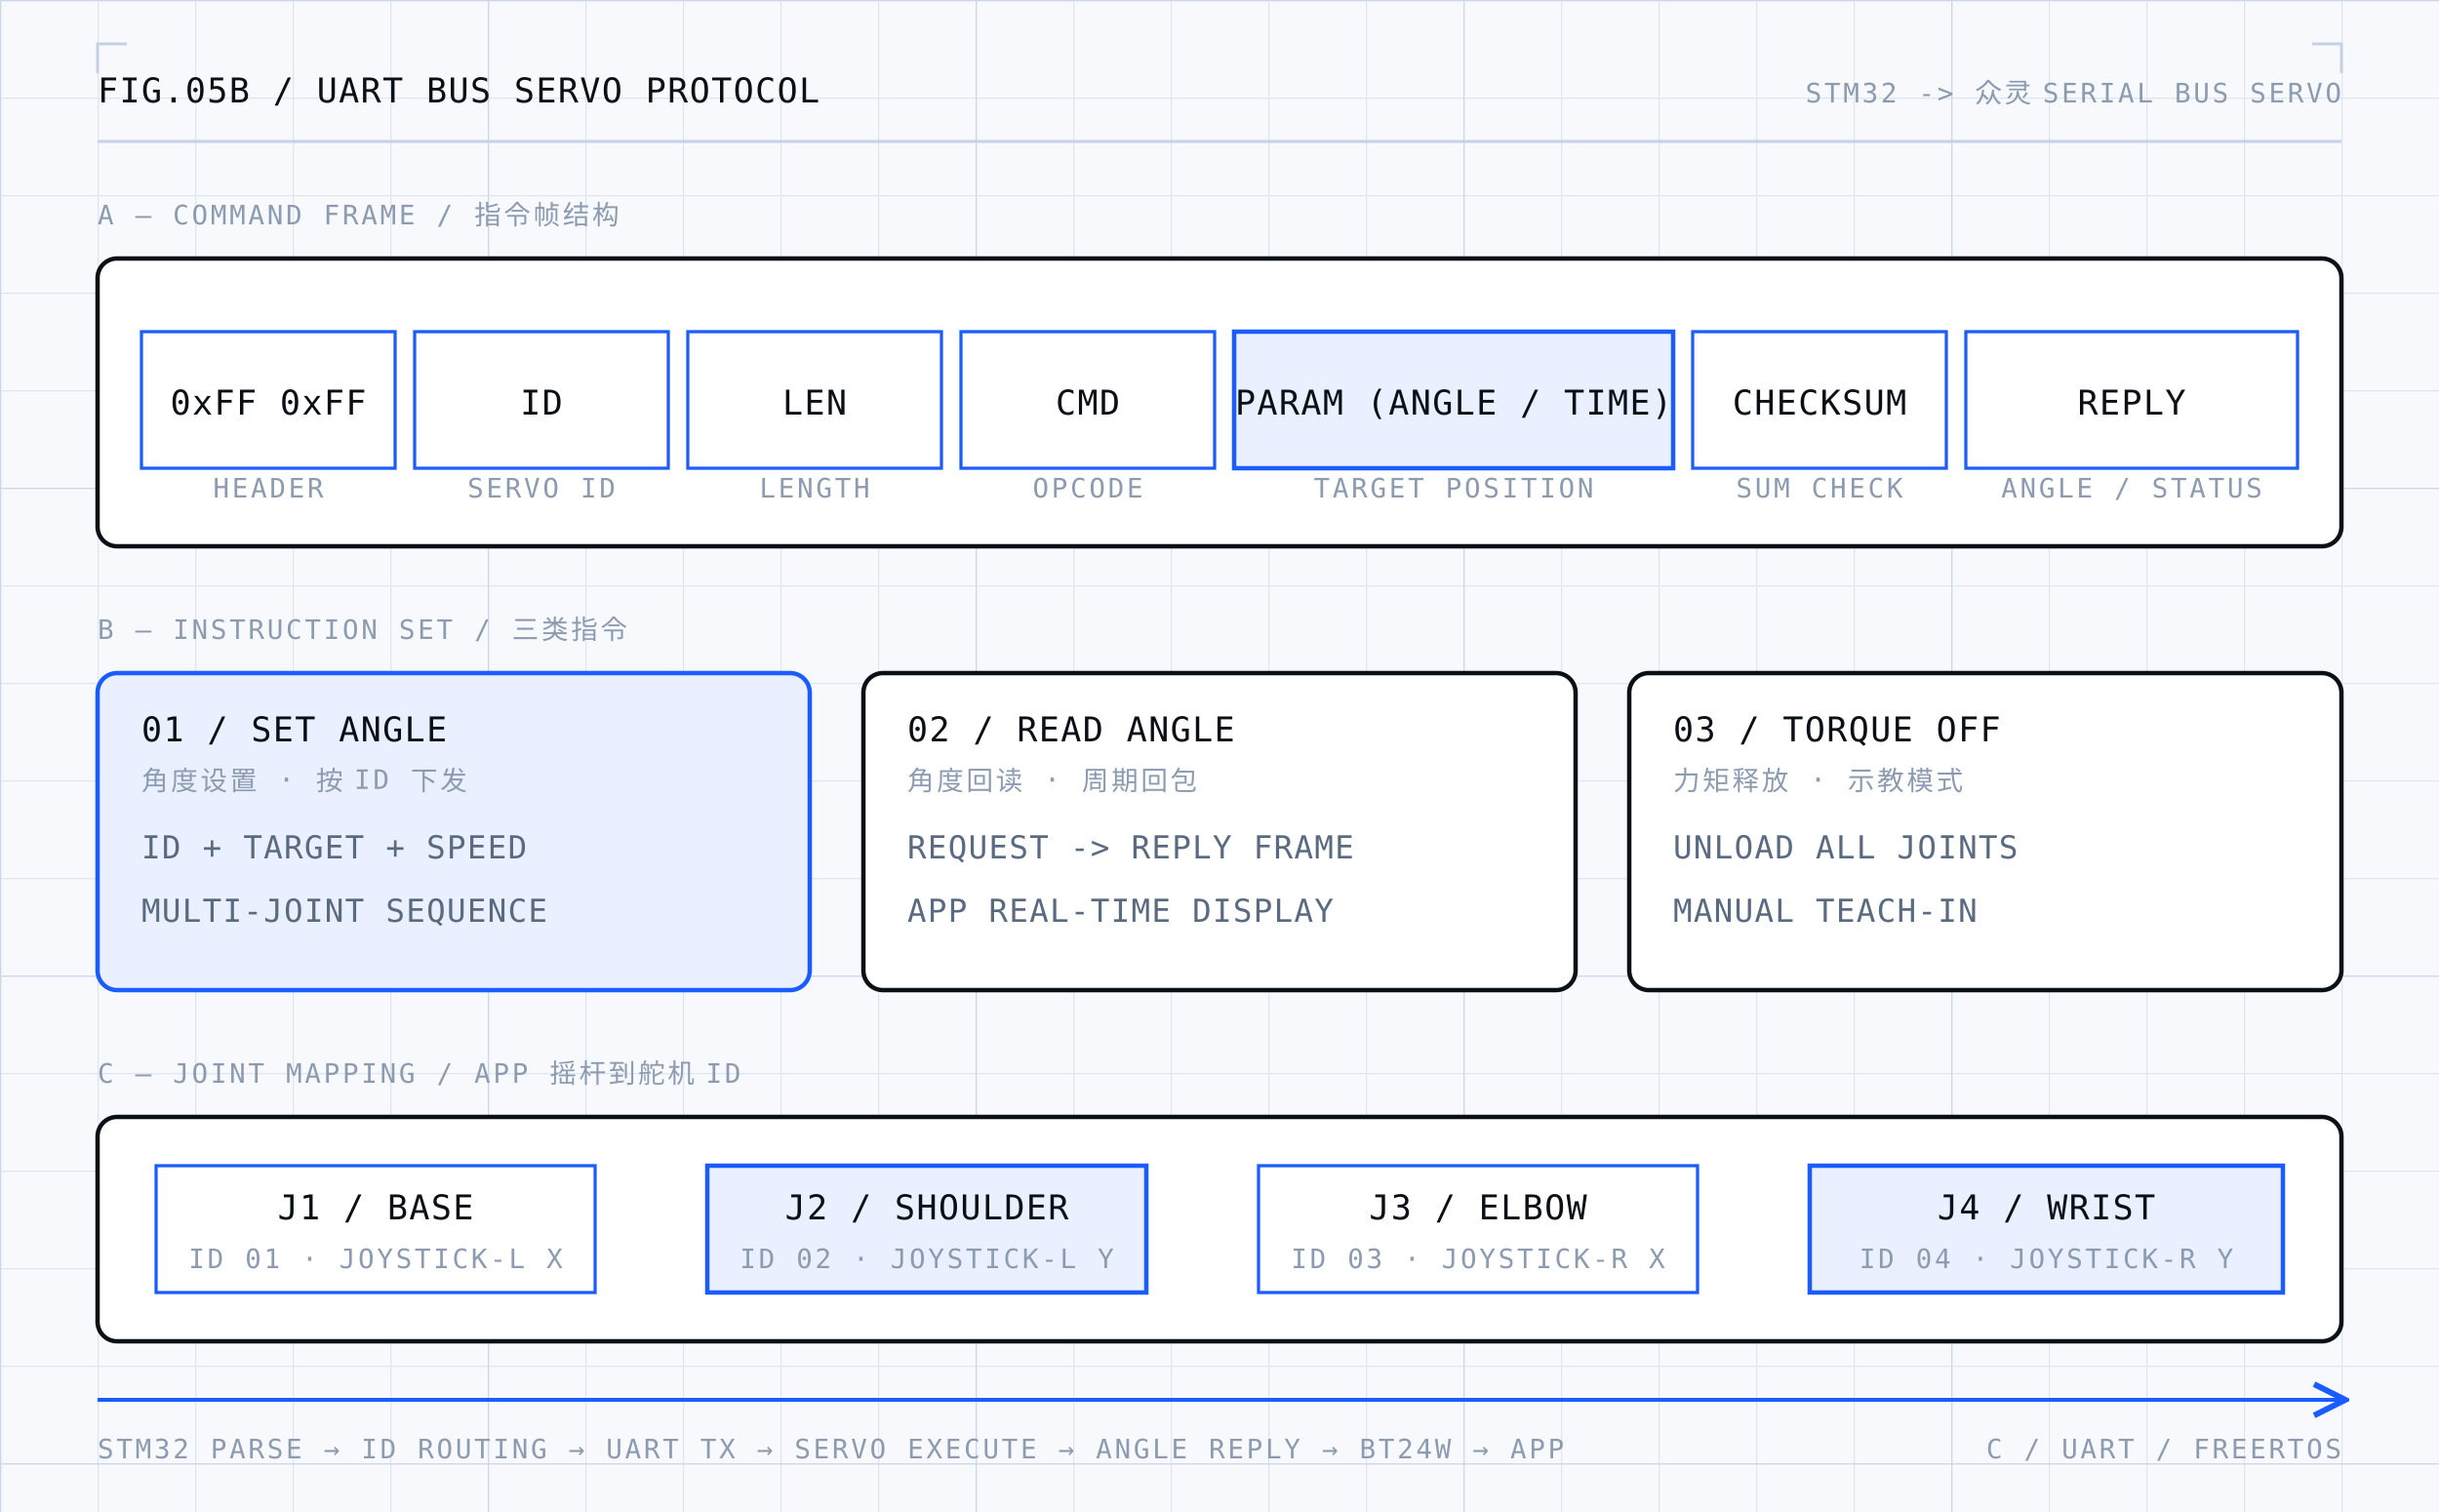
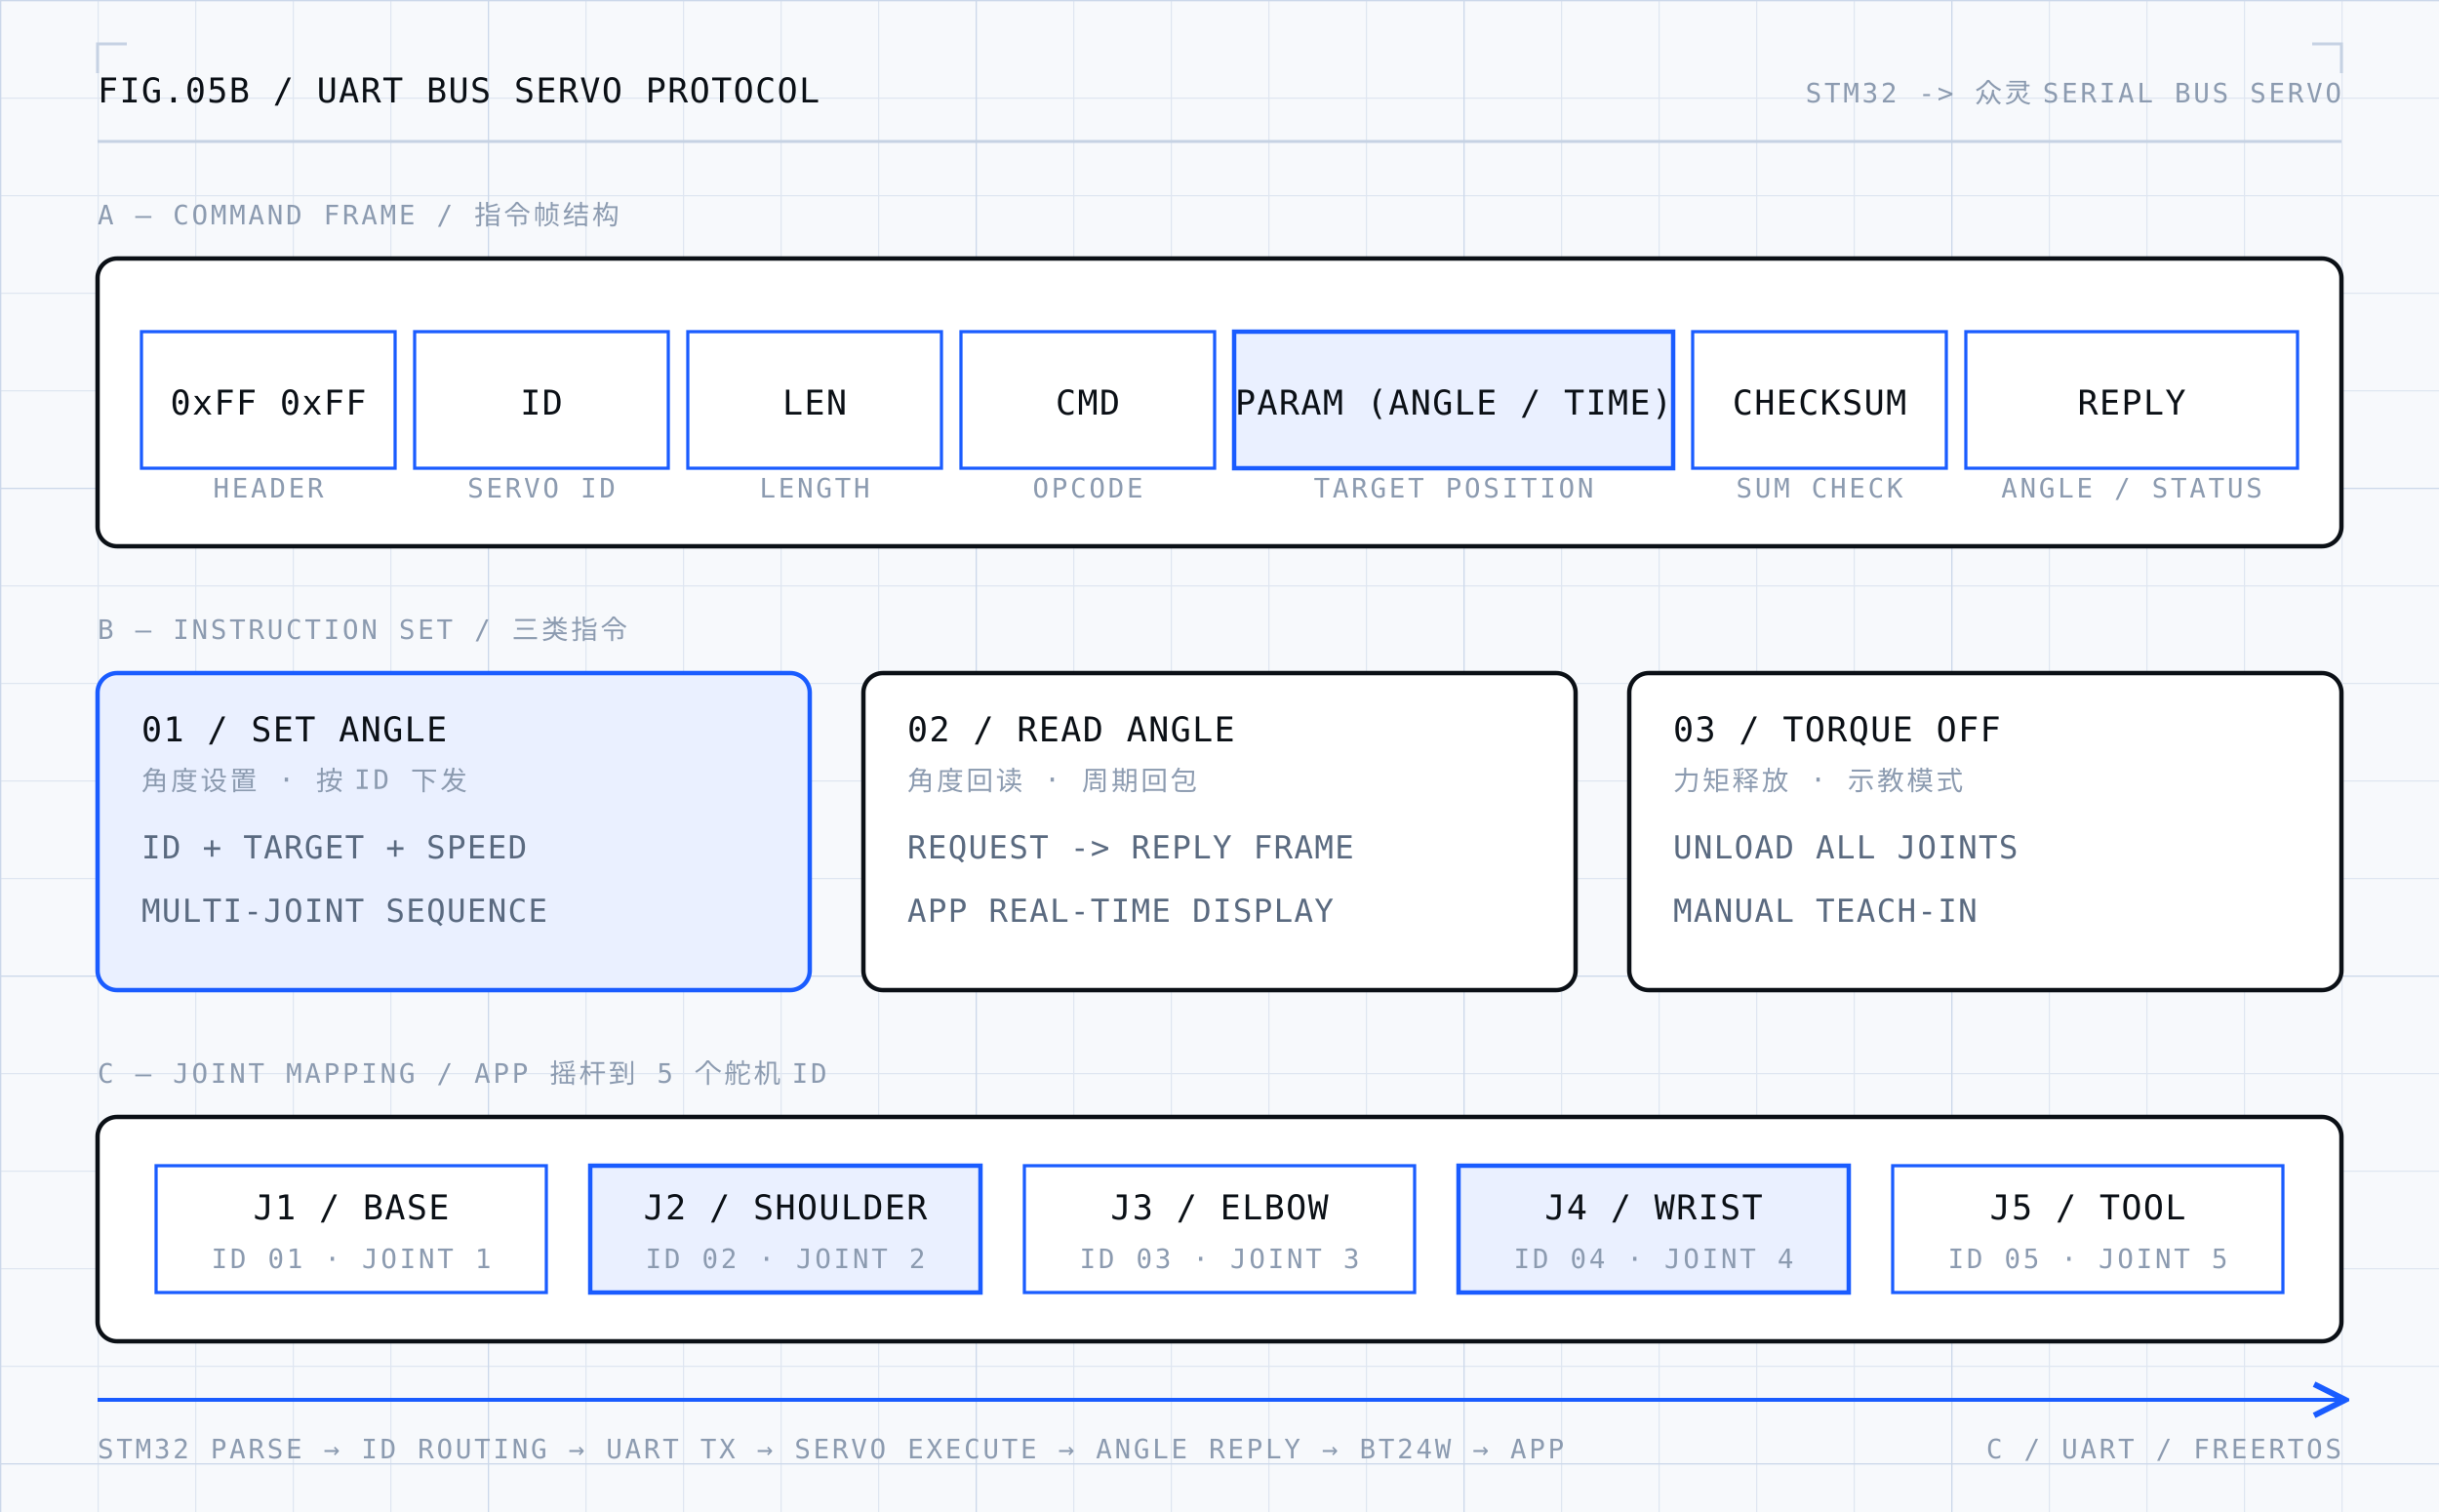
<svg xmlns="http://www.w3.org/2000/svg" viewBox="0 0 1000 620" width="1000" height="620" role="img" aria-label="众灵串口总线舵机 UART 协议帧格式、指令集与关节映射示意图">
  <defs>
    <pattern id="sg1" width="40" height="40" patternUnits="userSpaceOnUse">
      <path d="M40 0H0V40" fill="none" stroke="#dfe6f1" stroke-width="1" />
    </pattern>
    <pattern id="sg2" width="200" height="200" patternUnits="userSpaceOnUse">
      <path d="M200 0H0V200" fill="none" stroke="#ccd8ea" stroke-width="1" />
    </pattern>
    <marker id="sar" markerWidth="10" markerHeight="10" refX="8" refY="5" orient="auto">
      <path d="M1 1L9 5L1 9" fill="none" stroke="#1a5cff" stroke-width="1.5" />
    </marker>
    <style>
      .lbl{font-family:Consolas,Menlo,monospace;font-size:13px;fill:#5a6a80;letter-spacing:.04em}
      .key{font-family:Consolas,Menlo,monospace;font-size:14px;fill:#0b1016;letter-spacing:.04em}
      .tiny{font-family:Consolas,Menlo,monospace;font-size:11px;fill:#8c9bb0;letter-spacing:.1em}
      .ln{fill:none;stroke:#c6d2e3;stroke-width:1.2}
      .acc{fill:none;stroke:#1a5cff;stroke-width:1.6}
      .node{fill:#fff;stroke:#0b1016;stroke-width:1.8}
      .node-hi{fill:#eaf0ff;stroke:#1a5cff;stroke-width:1.8}
      .cell{fill:#fff;stroke:#1a5cff;stroke-width:1.3}
    </style>
  </defs>
  <rect width="1000" height="620" fill="#f7f9fc" />
  <rect width="1000" height="620" fill="url(#sg1)" />
  <rect width="1000" height="620" fill="url(#sg2)" />
  <text class="key" x="40" y="42">FIG.05B / UART BUS SERVO PROTOCOL</text>
  <text class="tiny" x="960" y="42" text-anchor="end">STM32 -&gt; 众灵 SERIAL BUS SERVO</text>
  <line class="ln" x1="40" y1="58" x2="960" y2="58" />
  <g class="ln" stroke="#1a5cff">
    <path d="M40 30v-12h12" />
    <path d="M960 30v-12h-12" />
  </g>
  <text class="tiny" x="40" y="92">A — COMMAND FRAME / 指令帧结构</text>
  <g>
    <rect x="40" y="106" width="920" height="118" rx="8" class="node" />
    <g class="cell">
      <rect x="58" y="136" width="104" height="56" />
      <rect x="170" y="136" width="104" height="56" />
      <rect x="282" y="136" width="104" height="56" />
      <rect x="394" y="136" width="104" height="56" />
      <rect x="506" y="136" width="180" height="56" class="node-hi" />
      <rect x="694" y="136" width="104" height="56" />
      <rect x="806" y="136" width="136" height="56" />
    </g>
    <g class="key" text-anchor="middle">
      <text x="110" y="170">0xFF 0xFF</text>
      <text x="222" y="170">ID</text>
      <text x="334" y="170">LEN</text>
      <text x="446" y="170">CMD</text>
      <text x="596" y="170">PARAM (ANGLE / TIME)</text>
      <text x="746" y="170">CHECKSUM</text>
      <text x="874" y="170">REPLY</text>
    </g>
    <g class="tiny" text-anchor="middle">
      <text x="110" y="204">HEADER</text>
      <text x="222" y="204">SERVO ID</text>
      <text x="334" y="204">LENGTH</text>
      <text x="446" y="204">OPCODE</text>
      <text x="596" y="204">TARGET POSITION</text>
      <text x="746" y="204">SUM CHECK</text>
      <text x="874" y="204">ANGLE / STATUS</text>
    </g>
  </g>
  <text class="tiny" x="40" y="262">B — INSTRUCTION SET / 三类指令</text>
  <g>
    <rect x="40" y="276" width="292" height="130" rx="8" class="node-hi" />
    <text class="key" x="58" y="304">01 / SET ANGLE</text>
    <text class="tiny" x="58" y="324">角度设置 · 按 ID 下发</text>
    <text class="lbl" x="58" y="352">ID + TARGET + SPEED</text>
    <text class="lbl" x="58" y="378">MULTI-JOINT SEQUENCE</text>
  </g>
  <g>
    <rect x="354" y="276" width="292" height="130" rx="8" class="node" />
    <text class="key" x="372" y="304">02 / READ ANGLE</text>
    <text class="tiny" x="372" y="324">角度回读 · 周期回包</text>
    <text class="lbl" x="372" y="352">REQUEST -&gt; REPLY FRAME</text>
    <text class="lbl" x="372" y="378">APP REAL-TIME DISPLAY</text>
  </g>
  <g>
    <rect x="668" y="276" width="292" height="130" rx="8" class="node" />
    <text class="key" x="686" y="304">03 / TORQUE OFF</text>
    <text class="tiny" x="686" y="324">力矩释放 · 示教模式</text>
    <text class="lbl" x="686" y="352">UNLOAD ALL JOINTS</text>
    <text class="lbl" x="686" y="378">MANUAL TEACH-IN</text>
  </g>
-   <text class="tiny" x="40" y="444">C — JOINT MAPPING / APP 摇杆到舵机 ID</text>
+   <text class="tiny" x="40" y="444">C — JOINT MAPPING / APP 摇杆到 5 个舵机 ID</text>
  <g>
    <rect x="40" y="458" width="920" height="92" rx="8" class="node" />
    <g class="cell">
-       <rect x="64" y="478" width="180" height="52" />
-       <rect x="290" y="478" width="180" height="52" class="node-hi" />
-       <rect x="516" y="478" width="180" height="52" />
-       <rect x="742" y="478" width="194" height="52" class="node-hi" />
+       <rect x="64" y="478" width="160" height="52" />
+       <rect x="242" y="478" width="160" height="52" class="node-hi" />
+       <rect x="420" y="478" width="160" height="52" />
+       <rect x="598" y="478" width="160" height="52" class="node-hi" />
+       <rect x="776" y="478" width="160" height="52" />
    </g>
    <g class="key" text-anchor="middle">
-       <text x="154" y="500">J1 / BASE</text>
-       <text x="380" y="500">J2 / SHOULDER</text>
-       <text x="606" y="500">J3 / ELBOW</text>
-       <text x="839" y="500">J4 / WRIST</text>
+       <text x="144" y="500">J1 / BASE</text>
+       <text x="322" y="500">J2 / SHOULDER</text>
+       <text x="500" y="500">J3 / ELBOW</text>
+       <text x="678" y="500">J4 / WRIST</text>
+       <text x="856" y="500">J5 / TOOL</text>
    </g>
    <g class="tiny" text-anchor="middle">
-       <text x="154" y="520">ID 01 · JOYSTICK-L X</text>
-       <text x="380" y="520">ID 02 · JOYSTICK-L Y</text>
-       <text x="606" y="520">ID 03 · JOYSTICK-R X</text>
-       <text x="839" y="520">ID 04 · JOYSTICK-R Y</text>
+       <text x="144" y="520">ID 01 · JOINT 1</text>
+       <text x="322" y="520">ID 02 · JOINT 2</text>
+       <text x="500" y="520">ID 03 · JOINT 3</text>
+       <text x="678" y="520">ID 04 · JOINT 4</text>
+       <text x="856" y="520">ID 05 · JOINT 5</text>
    </g>
  </g>
  <g class="acc" marker-end="url(#sar)">
    <path d="M40 574h920" />
  </g>
  <text class="tiny" x="40" y="598">STM32 PARSE → ID ROUTING → UART TX → SERVO EXECUTE → ANGLE REPLY → BT24W → APP</text>
  <text class="tiny" x="960" y="598" text-anchor="end">C / UART / FREERTOS</text>
</svg>
